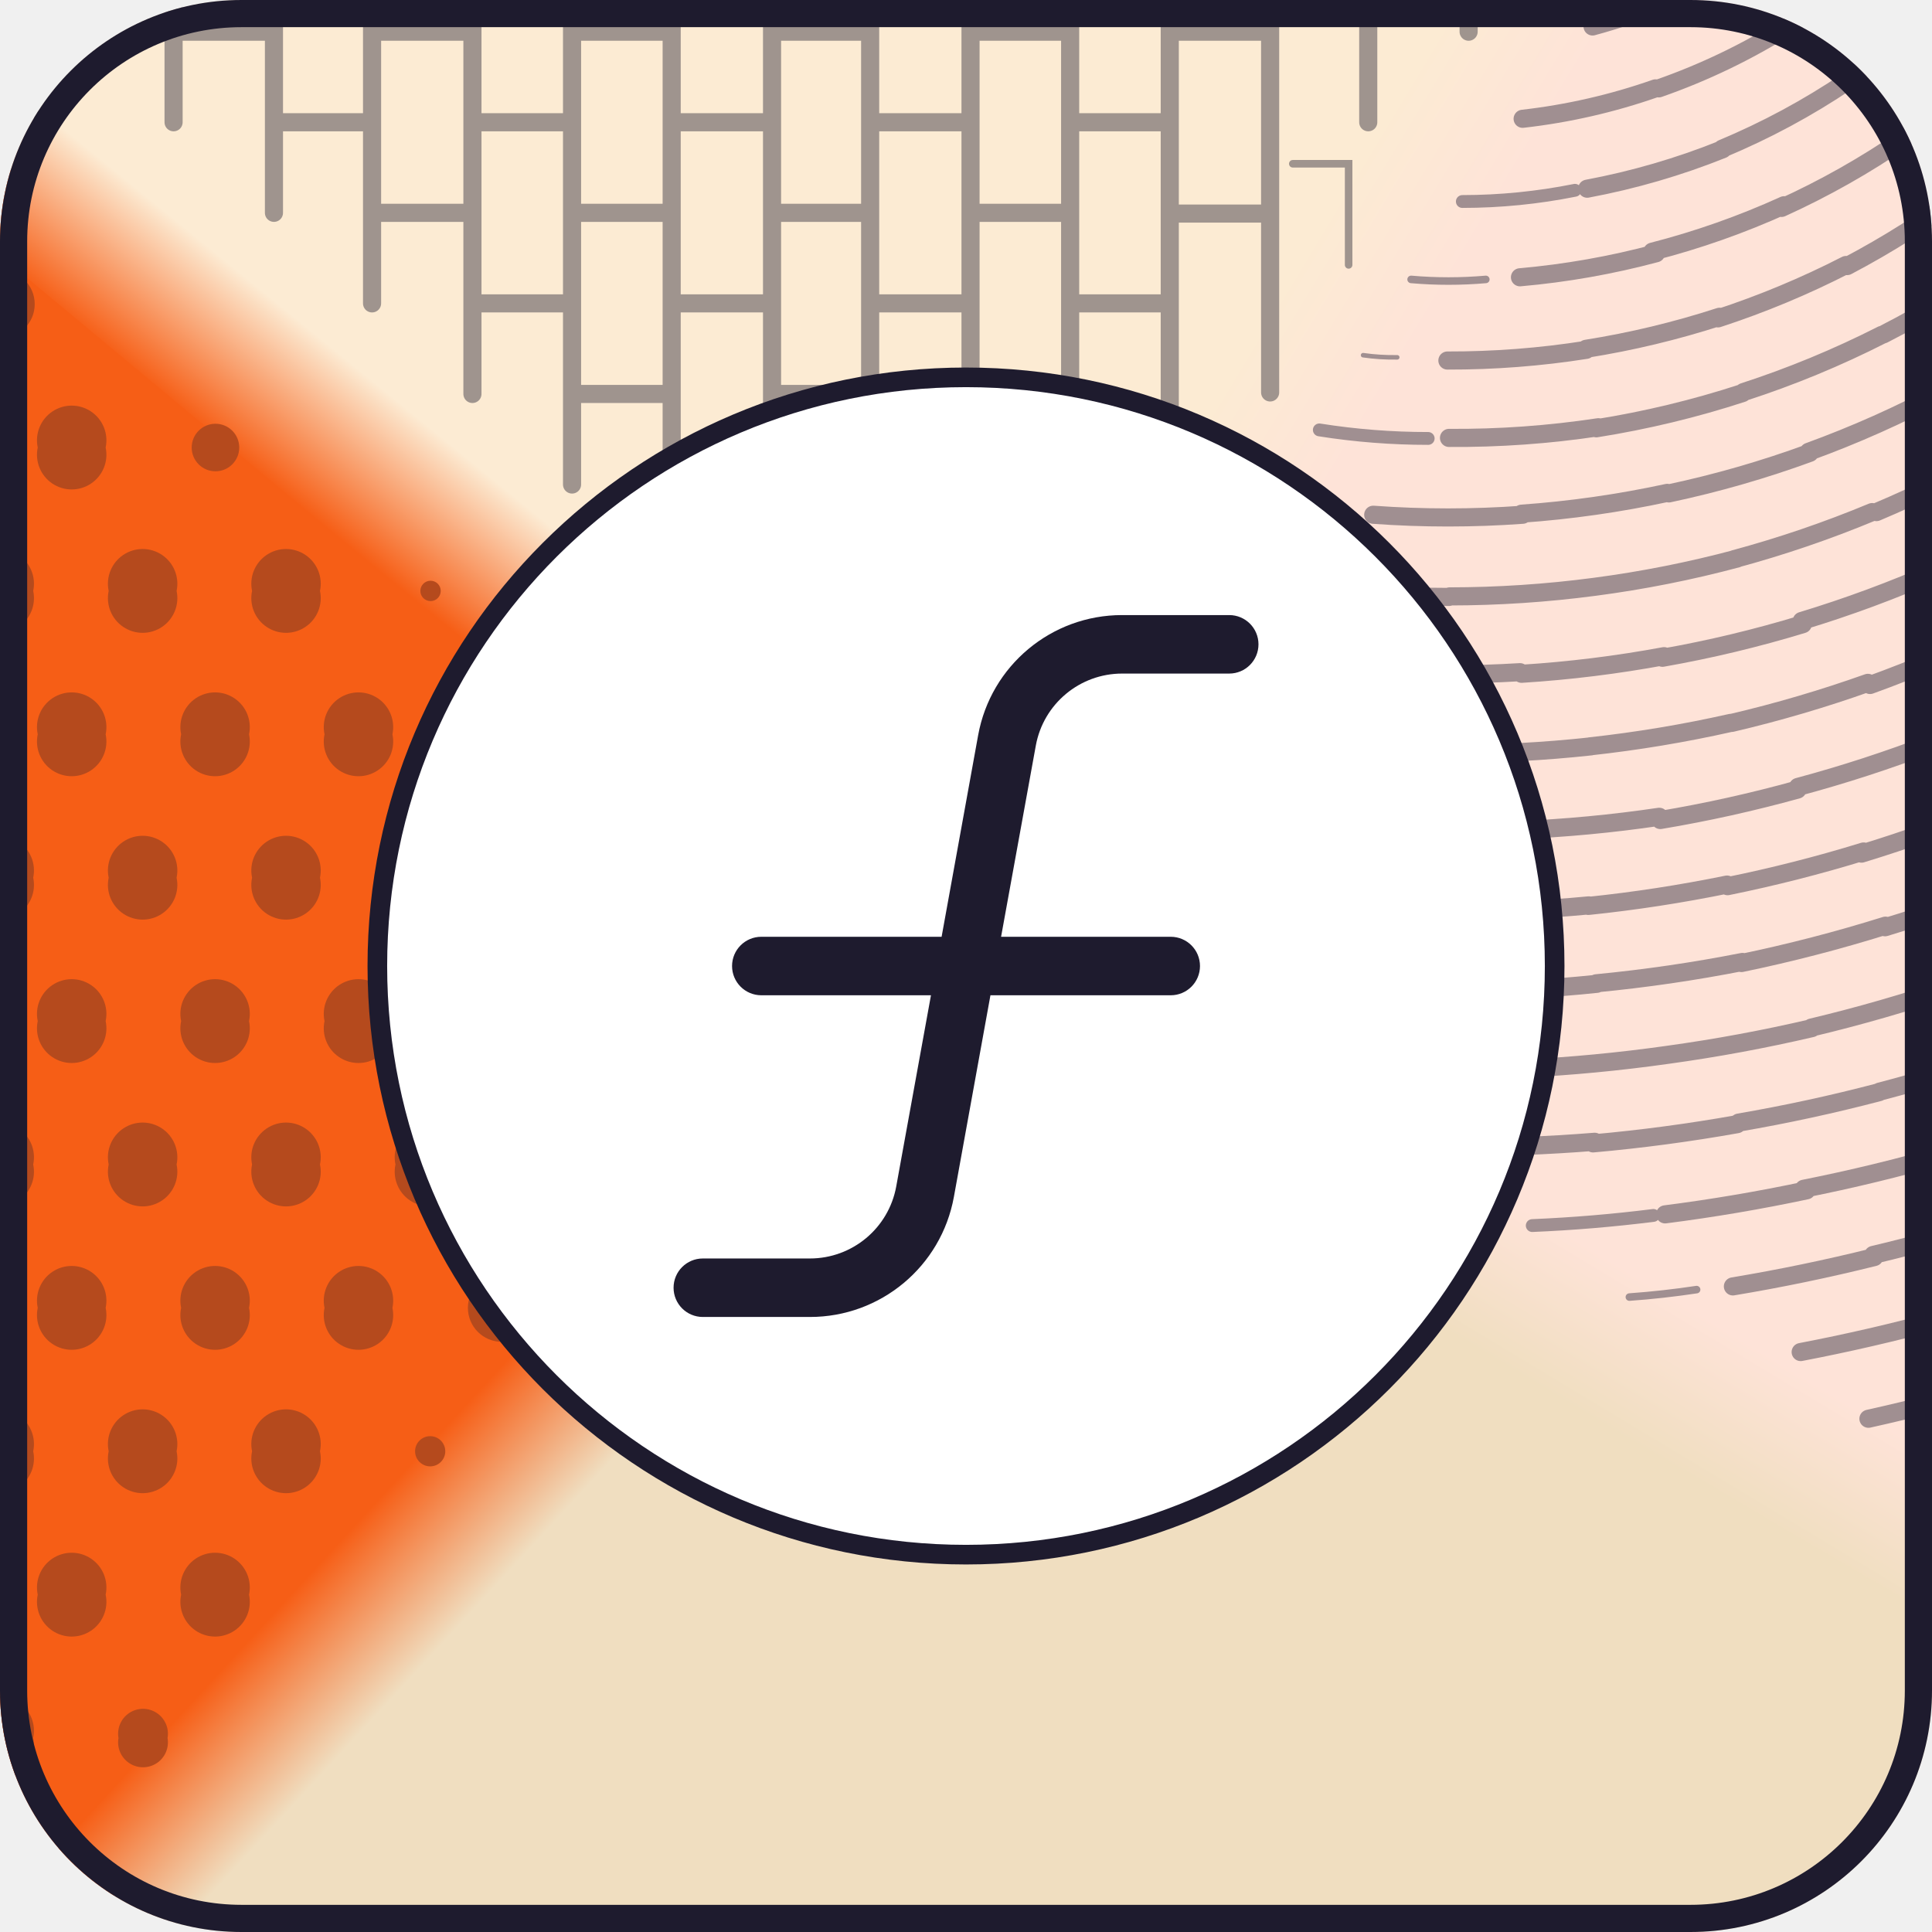
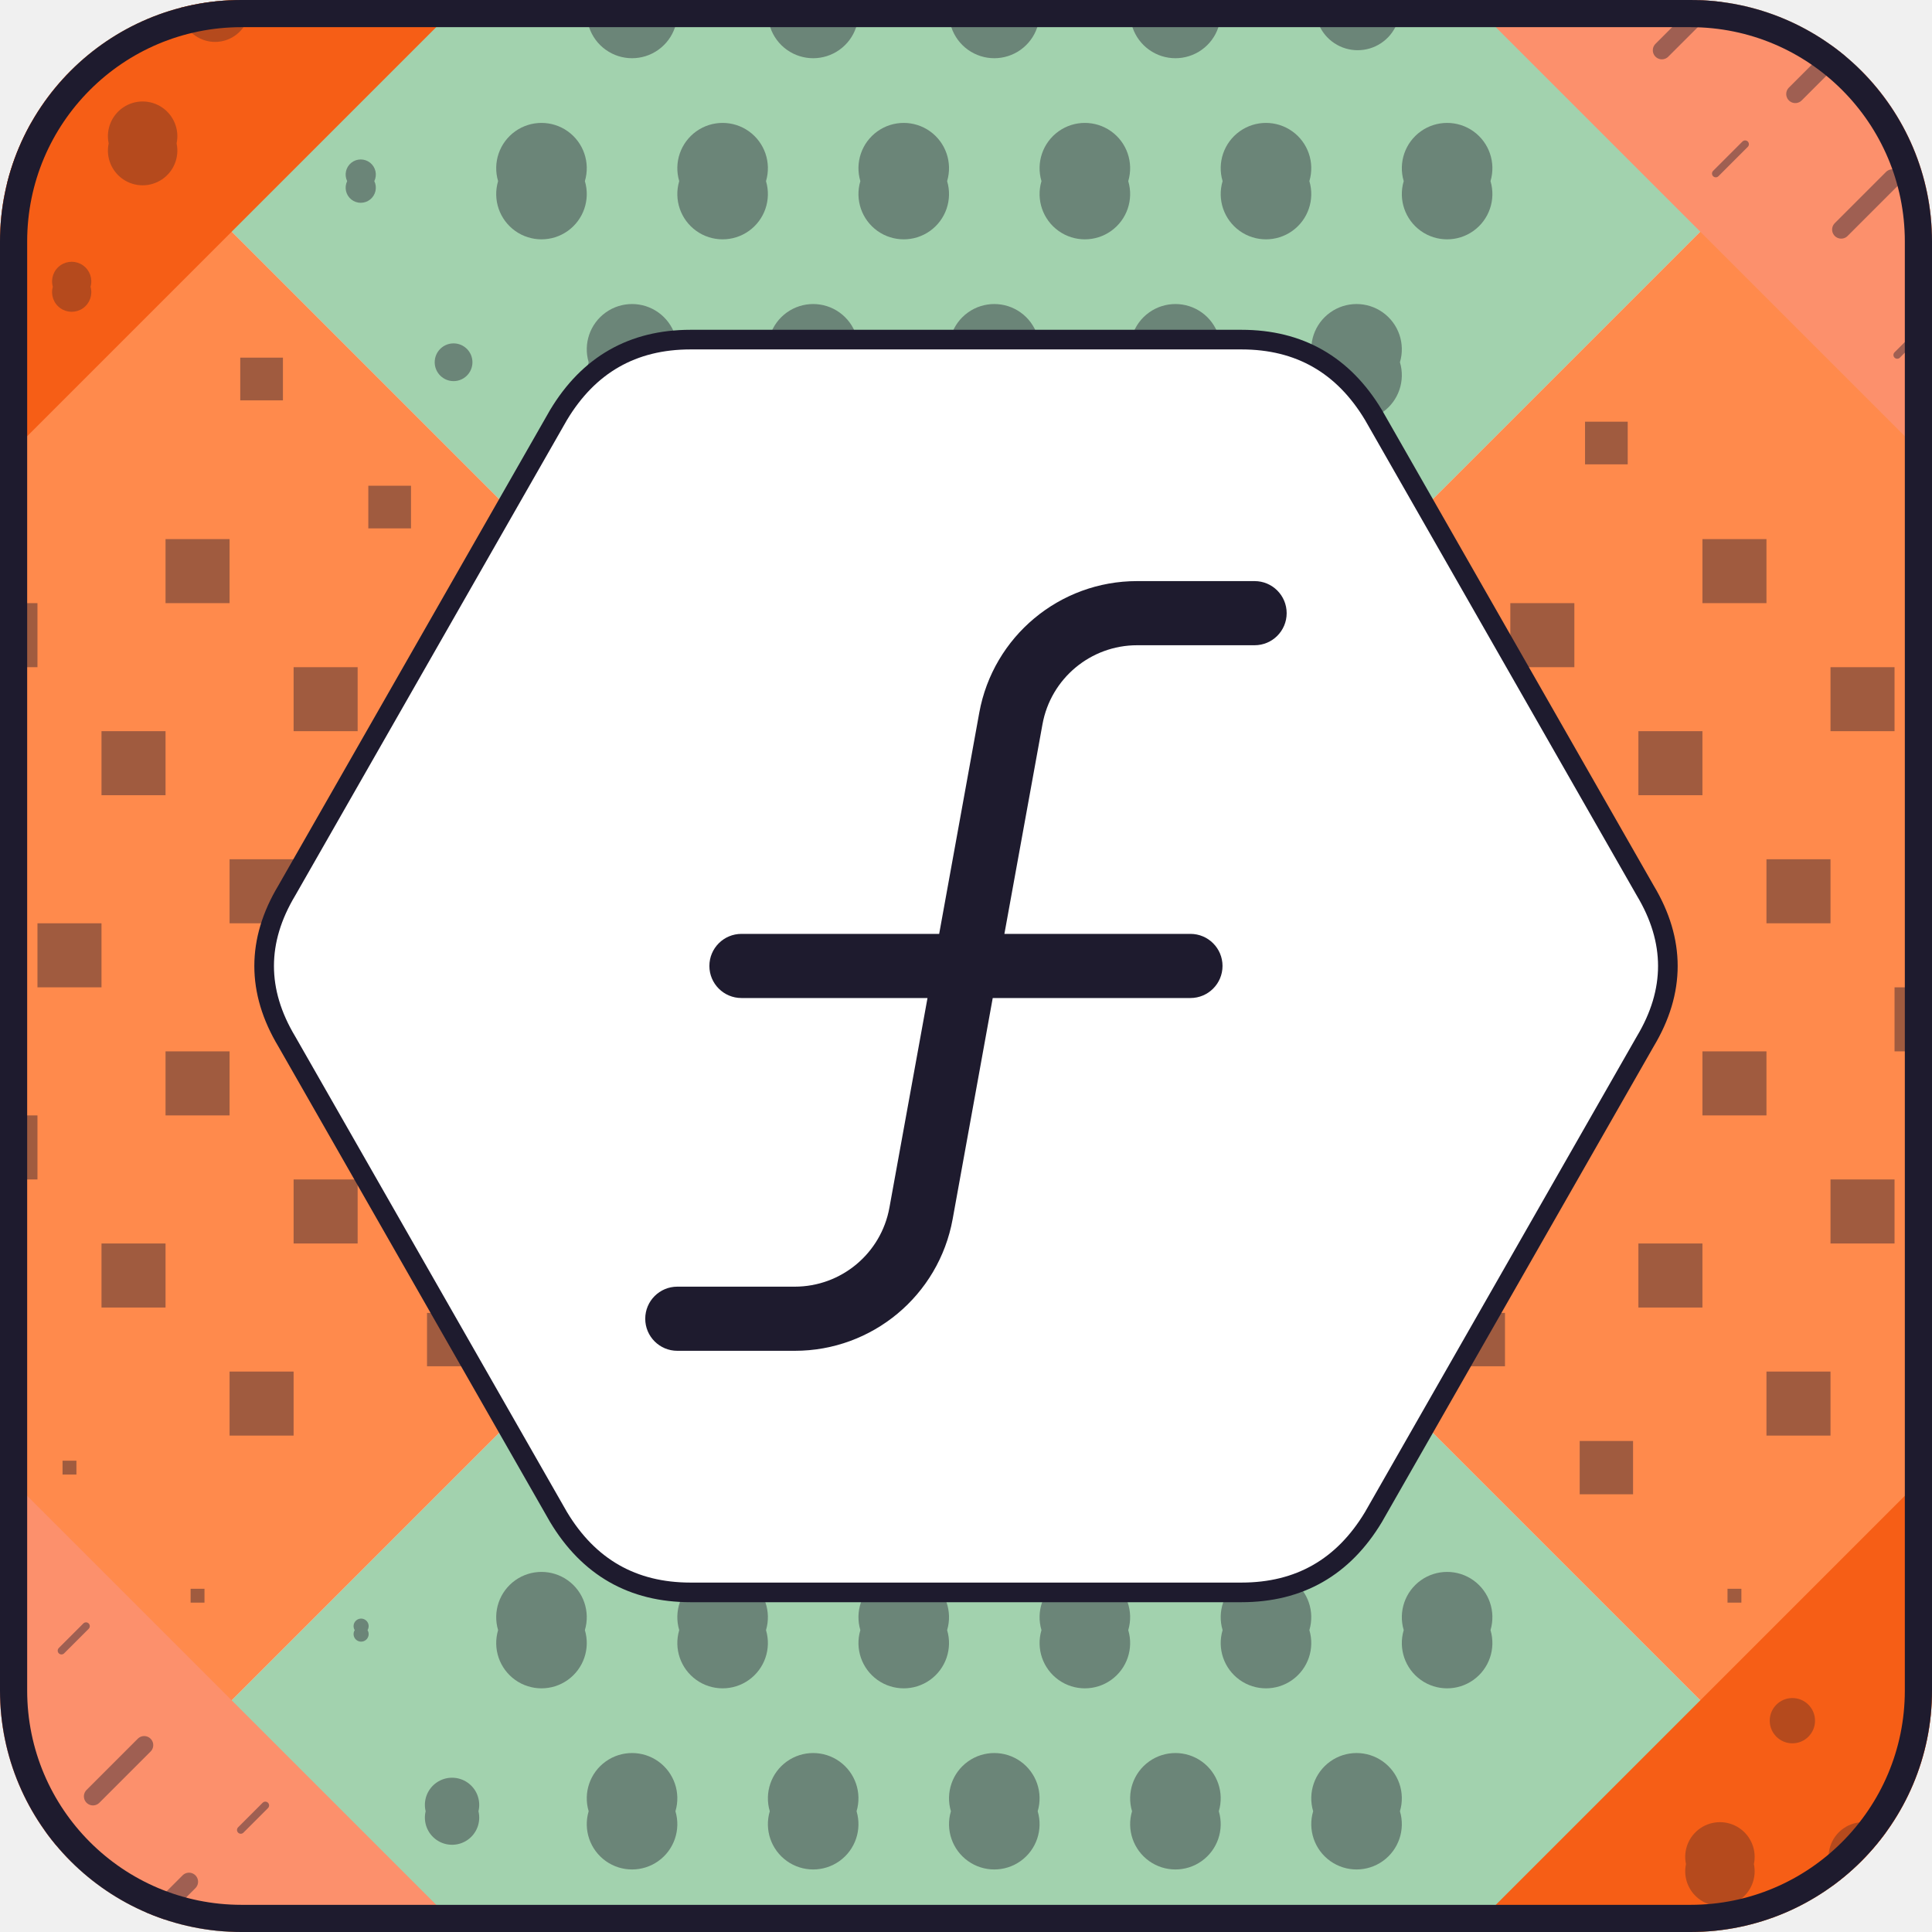
<svg xmlns="http://www.w3.org/2000/svg" viewBox="0 0 256 256" width="256" height="256" role="img">
  <defs>
-     <linearGradient id="tg0" gradientUnits="userSpaceOnUse" x1="157" y1="59" x2="173.6" y2="69">
-       <stop offset="0" stop-color="#FCEBD3" />
-       <stop offset="1" stop-color="#FEE3D8" />
-     </linearGradient>
-     <linearGradient id="tg1" gradientUnits="userSpaceOnUse" x1="197" y1="157" x2="187" y2="173.6">
-       <stop offset="0" stop-color="#FEE3D8" />
-       <stop offset="1" stop-color="#F0DEC0" />
-     </linearGradient>
-     <linearGradient id="tg2" gradientUnits="userSpaceOnUse" x1="76.4" y1="198.5" x2="62.3" y2="185.5">
-       <stop offset="0" stop-color="#F0DEC0" />
-       <stop offset="1" stop-color="#F65E16" />
-     </linearGradient>
-     <linearGradient id="tg3" gradientUnits="userSpaceOnUse" x1="58" y1="82" x2="70" y2="67.3">
-       <stop offset="0" stop-color="#F65E16" />
-       <stop offset="1" stop-color="#FCEBD3" />
-     </linearGradient>
    <clipPath id="tf">
      <rect width="256" height="256" rx="32.0" />
    </clipPath>
  </defs>
  <g clip-path="url(#tf)">
-     <path d="M128 128L202.7 0L256 0L256 202.7Z" fill="#FEE3D8" />
-     <path d="M128 128L256 202.7L256 256L10.7 256Z" fill="#F0DEC0" />
-     <path d="M128 128L10.7 256L0 256L0 21.3Z" fill="#F65E16" />
-     <path d="M128 128L0 21.3L0 0L202.7 0Z" fill="#FCEBD3" />
-     <path d="M119.7 123L199 -13L216 -3.5L136.3 133Z" fill="url(#tg0)" />
-     <path d="M133 119.7L269 199L259.5 216L123 136.3Z" fill="url(#tg1)" />
-     <path d="M135 134.5L11.3 269.6L-3 256.6L121 121.5Z" fill="url(#tg2)" />
-     <path d="M122 135.4L-13.5 22.6L-1 8L134 120.6Z" fill="url(#tg3)" />
-     <g transform="rotate(45 192 101.3)">
-       <path d="M146 -18.5a74 74 0 0 1 -2.5 19M143.7 0.7a74 74 0 0 1 -7.4 18M156.7 -18.5a84.6 84.6 0 0 1 -2 19M154.6 0.3a84.6 84.6 0 0 1 -6.3 18M148 18.6a80.6 80.6 0 0 1 -9.6 15.3M167 -18.5a95 95 0 0 1 -2 18.5M165.3 0a95 95 0 0 1 -5.4 18M160 18a95 95 0 0 1 -9 16.4M177.6 -18.5a105.5 105.5 0 0 1 -1.6 18.3M176 0a105.5 105.5 0 0 1 -5 18M171 17.5a105.5 105.5 0 0 1 -8 16.7M163.5 34a105.5 105.5 0 0 1 -10.5 15M188 -18.5a116 116 0 0 1 -1.4 18M186.6 -0.4a116 116 0 0 1 -4 17.7M182.4 17.3a116 116 0 0 1 -7 17M175.4 34a116 116 0 0 1 -9.5 15.5M166 49.6a116 116 0 0 1 -12 14M197 1a126.4 126.4 0 0 1 -4.6 19.3M192.3 20.5a126.4 126.4 0 0 1 -7.6 18.3M184.7 39a126.4 126.4 0 0 1 -10.4 17M174.4 55.7a126.4 126.4 0 0 1 -13 15M207.6 1a137 137 0 0 1 -4 19M203.4 20a137 137 0 0 1 -7 18.3M196.6 38.3a137 137 0 0 1 -9.4 17M187 55.4a137 137 0 0 1 -11.7 15.6M175.5 71a137 137 0 0 1 -14 14M214.4 19.6a147.2 147.2 0 0 1 -6 18M208 38a147.2 147.2 0 0 1 -8.5 17.3M199.7 55a147.2 147.2 0 0 1 -10.7 16M189 71a147.2 147.2 0 0 1 -12.7 14.5M176.3 85.6a147.2 147.2 0 0 1 -14.5 12.7M225.3 19a157.7 157.7 0 0 1 -5.7 18M219.6 37.4a157.7 157.7 0 0 1 -8 17.4M212 55a157.7 157.7 0 0 1 -10 16.3M202 71a157.7 157.7 0 0 1 -11.7 15M190 86a157.7 157.7 0 0 1 -13.5 13.5M231 37a168 168 0 0 1 -7 17.4M223.6 54.4a168 168 0 0 1 -9 16.5M214.5 71a168 168 0 0 1 -11 15.4M203.6 86.3a168 168 0 0 1 -12.6 14M242 36.7a178.6 178.6 0 0 1 -6.7 17.5M235.3 54a178.6 178.6 0 0 1 -8.5 16.7M227 71a178.6 178.6 0 0 1 -10 15.7M216.6 86.5a178.6 178.6 0 0 1 -12 14.5M205 101a178.6 178.6 0 0 1 -13 13M247 54a189 189 0 0 1 -8 17M239 70.6a189 189 0 0 1 -9.5 16M229.3 86.5a189 189 0 0 1 -11 15M218.3 101.4a189 189 0 0 1 -12.5 13.7M256.5 58a199.5 199.5 0 0 1 -8.4 17.7M248 75.5a199.5 199.5 0 0 1 -10 17M238 92.3a199.5 199.5 0 0 1 -11.7 15.7M226.4 108a199.5 199.5 0 0 1 -13 14.5M268 57.3a210 210 0 0 1 -8 17.7M260 75a210 210 0 0 1 -9.4 17M250.7 92a210 210 0 0 1 -11 16M239.7 108a210 210 0 0 1 -12.4 15M227.3 123a210 210 0 0 1 -13.7 13.7M272 74.6a220.4 220.4 0 0 1 -9 17M263 91.7a220.4 220.4 0 0 1 -10.3 16M252.7 108a220.4 220.4 0 0 1 -11.7 15.3M241 123a220.4 220.4 0 0 1 -13 14M283.6 74a231 231 0 0 1 -8.4 17M275 91.4a231 231 0 0 1 -10 16.4M265.4 107.7a231 231 0 0 1 -11 15.5M287 91a241.3 241.3 0 0 1 -9.3 16.5M278 107.6a241.3 241.3 0 0 1 -10.5 16M299 90.7a251.7 251.7 0 0 1 -9 16.6M290 107.4a251.7 251.7 0 0 1 -10 16M302 107.3a257.5 257.5 0 0 1 -9.4 16" fill="none" stroke="#A08F91" stroke-width="2.4" stroke-linecap="round" />
-       <path d="M132 3a49 49 0 0 1 -7 13.7M150 35.7a76 76 0 0 1 -9.5 11.6M159.5 72.7a92 92 0 0 1 -11 9.4M253.4 124.4a194 194 0 0 1 -10.4 12.3M313.6 108a231.3 231.3 0 0 1 -7.7 14M323 113a236.6 236.6 0 0 1 -8 14" fill="none" stroke="#A08F91" stroke-width="1.7" stroke-linecap="round" />
-       <path d="M150 52.4a57 57 0 0 1 -7 7M157 89a48.3 48.3 0 0 1 -5.5 4M264.4 127.3a115 115 0 0 1 -5.6 7" fill="none" stroke="#A08F91" stroke-width="1" stroke-linecap="round" />
-       <path d="M149 68a28.6 28.6 0 0 1 -3.4 3" fill="none" stroke="#A08F91" stroke-width="0.6" stroke-linecap="round" />
+     <path d="M0 0L256 0L128 128ZM256 256L0 256L128 128Z" fill="#A2D2AE" />
+     <path d="M256 0L256 256L128 128ZM0 256L0 0L128 128Z" fill="#FF8A4C" />
+     <path d="M0 0L61.4 0L0 61.4ZM256 256L194.6 256L256 194.6Z" fill="#F65E16" />
+     <path d="M256 0L256 61.4L194.6 0ZM0 256L0 194.6L61.4 256Z" fill="#FC906C" />
+     <path d="M78 0a6 6 0 1 0 11.5 0a6 6 0 1 0 -11.5 0M102 0a6 6 0 1 0 11.5 0a6 6 0 1 0 -11.5 0M126 0a6 6 0 1 0 11.5 0a6 6 0 1 0 -11.5 0M150 0a6 6 0 1 0 11.5 0a6 6 0 1 0 -11.5 0M174.4 0a5.6 5.6 0 1 0 11 0a5.6 5.6 0 1 0 -11 0M46 24a2 2 0 1 0 3.6 0a2 2 0 1 0 -3.6 0M66 24a6 6 0 1 0 11.5 0a6 6 0 1 0 -11.5 0M90 24a6 6 0 1 0 11.5 0a6 6 0 1 0 -11.5 0M114 24a6 6 0 1 0 11.5 0a6 6 0 1 0 -11.5 0M138 24a6 6 0 1 0 11.5 0a6 6 0 1 0 -11.5 0M162 24a6 6 0 1 0 11.5 0a6 6 0 1 0 -11.5 0M186 24a6 6 0 1 0 11.5 0a6 6 0 1 0 -11.5 0M57.6 48a2.4 2.4 0 1 0 5 0a2.4 2.4 0 1 0 -5 0M78 48a6 6 0 1 0 11.5 0a6 6 0 1 0 -11.5 0M102 48a6 6 0 1 0 11.5 0a6 6 0 1 0 -11.5 0M126 48a6 6 0 1 0 11.5 0a6 6 0 1 0 -11.5 0M150 48a6 6 0 1 0 11.5 0a6 6 0 1 0 -11.5 0M174 48a6 6 0 1 0 11.5 0a6 6 0 1 0 -11.5 0M164 72a4 4 0 1 0 8.4 0a4 4 0 1 0 -8.4 0M78.5 192a5.5 5.5 0 1 0 11 0a5.5 5.5 0 1 0 -11 0M150 192a6 6 0 1 0 11.5 0a6 6 0 1 0 -11.5 0M177.6 192a2.4 2.4 0 1 0 5 0a2.4 2.4 0 1 0 -5 0M47 216a1 1 0 1 0 1.7 0a1 1 0 1 0 -1.7 0M66 216a6 6 0 1 0 11.5 0a6 6 0 1 0 -11.5 0M90 216a6 6 0 1 0 11.5 0a6 6 0 1 0 -11.5 0M114 216a6 6 0 1 0 11.5 0a6 6 0 1 0 -11.5 0M138 216a6 6 0 1 0 11.5 0a6 6 0 1 0 -11.5 0M162 216a6 6 0 1 0 11.5 0a6 6 0 1 0 -11.5 0M186 216a6 6 0 1 0 11.5 0a6 6 0 1 0 -11.5 0M56.4 240a3.6 3.6 0 1 0 7 0a3.6 3.6 0 1 0 -7 0M78 240a6 6 0 1 0 11.5 0a6 6 0 1 0 -11.5 0M102 240a6 6 0 1 0 11.5 0a6 6 0 1 0 -11.5 0M126 240a6 6 0 1 0 11.5 0a6 6 0 1 0 -11.5 0M150 240a6 6 0 1 0 11.5 0a6 6 0 1 0 -11.5 0M174 240a6 6 0 1 0 11.5 0a6 6 0 1 0 -11.5 0" fill="#6B8578" />
+     <g transform="rotate(45 128 128)">
+       <path d="M175 -6l1 1l-1 1l-1 -1ZM139 15l4 4l-4 4l-4 -4ZM163 13l6 6l-6 6l-6 -6ZM187 13l6 6l-6 6l-6 -6ZM151 37l6 6l-6 6l-6 -6ZM175 37l6 6l-6 6l-6 -6ZM199 37l6 6l-6 6l-6 -6ZM223 37l6 6l-6 6l-6 -6ZM163 61l6 6l-6 6l-6 -6ZM187 61l6 6l-6 6l-6 -6ZM211 61l6 6l-6 6l-6 -6ZM235 61l6 6l-6 6l-6 -6ZM199 85l6 6l-6 6l-6 -6ZM223 85l6 6l-6 6l-6 -6ZM247 85l6 6l-6 6l-6 -6ZM211 110l5 5l-5 5l-5 -5ZM235 110l5 5l-5 5l-5 -5ZM259 113.7l1.3 1.3l-1.3 1.3l-1.3 -1.3ZM7 135l4 4l-4 4l-4 -4ZM31 135l4 4l-4 4l-4 -4ZM55 135l4 4l-4 4l-4 -4ZM19 157l6 6l-6 6l-6 -6ZM43 157l6 6l-6 6l-6 -6ZM67 157l6 6l-6 6l-6 -6ZM7 181l6 6l-6 6l-6 -6ZM31 181l6 6l-6 6l-6 -6ZM55 181l6 6l-6 6l-6 -6ZM79 181l6 6l-6 6l-6 -6ZM43 205l6 6l-6 6l-6 -6ZM67 205l6 6l-6 6l-6 -6ZM91 205l6 6l-6 6l-6 -6ZM115 206l5 5l-5 5l-5 -5ZM55 229l6 6l-6 6l-6 -6ZM79 229l6 6l-6 6l-6 -6ZM103 229l6 6l-6 6l-6 -6ZM91 257.7l1.3 1.3l-1.3 1.3l-1.3 -1.3ZM115 257.7l1.3 1.3l-1.3 1.3l-1.3 -1.3Z" fill="#A05B3F" />
    </g>
-     <path d="M-12 21.3a2.4 2.4 0 1 0 5 0a2.4 2.4 0 1 0 -5 0M-4.4 40.3a4.4 4.4 0 1 0 9 0a4.4 4.4 0 1 0 -9 0M-14 59.3a4.6 4.6 0 1 0 9 0a4.6 4.6 0 1 0 -9 0M5 59.3a4.6 4.6 0 1 0 9 0a4.6 4.6 0 1 0 -9 0M25.4 59.3a3 3 0 1 0 6.3 0a3 3 0 1 0 -6.3 0M-4.6 78.3a4.6 4.6 0 1 0 9 0a4.6 4.6 0 1 0 -9 0M14.4 78.3a4.6 4.6 0 1 0 9 0a4.6 4.6 0 1 0 -9 0M33.4 78.3a4.6 4.6 0 1 0 9 0a4.6 4.6 0 1 0 -9 0M55.7 78.3a1.3 1.3 0 1 0 2.7 0a1.3 1.3 0 1 0 -2.7 0M-14 97.3a4.6 4.6 0 1 0 9 0a4.6 4.6 0 1 0 -9 0M5 97.3a4.6 4.6 0 1 0 9 0a4.6 4.6 0 1 0 -9 0M24 97.3a4.6 4.6 0 1 0 9 0a4.6 4.6 0 1 0 -9 0M43 97.3a4.6 4.6 0 1 0 9 0a4.6 4.6 0 1 0 -9 0M62 97.3a4.6 4.6 0 1 0 9 0a4.6 4.6 0 1 0 -9 0M-4.6 116.3a4.6 4.6 0 1 0 9 0a4.6 4.6 0 1 0 -9 0M14.4 116.3a4.6 4.6 0 1 0 9 0a4.6 4.6 0 1 0 -9 0M33.4 116.3a4.6 4.6 0 1 0 9 0a4.6 4.6 0 1 0 -9 0M52.4 116.3a4.6 4.6 0 1 0 9 0a4.6 4.6 0 1 0 -9 0M-14 135.3a4.6 4.6 0 1 0 9 0a4.6 4.6 0 1 0 -9 0M5 135.3a4.6 4.6 0 1 0 9 0a4.6 4.6 0 1 0 -9 0M24 135.3a4.6 4.6 0 1 0 9 0a4.6 4.6 0 1 0 -9 0M43 135.3a4.6 4.6 0 1 0 9 0a4.6 4.6 0 1 0 -9 0M-4.6 154.3a4.6 4.6 0 1 0 9 0a4.6 4.6 0 1 0 -9 0M14.4 154.3a4.6 4.6 0 1 0 9 0a4.6 4.6 0 1 0 -9 0M33.4 154.3a4.6 4.6 0 1 0 9 0a4.6 4.6 0 1 0 -9 0M52.4 154.3a4.6 4.6 0 1 0 9 0a4.6 4.6 0 1 0 -9 0M-14 173.3a4.6 4.6 0 1 0 9 0a4.6 4.6 0 1 0 -9 0M5 173.3a4.6 4.6 0 1 0 9 0a4.6 4.6 0 1 0 -9 0M24 173.3a4.6 4.6 0 1 0 9 0a4.6 4.6 0 1 0 -9 0M43 173.3a4.6 4.6 0 1 0 9 0a4.6 4.6 0 1 0 -9 0M62 173.3a4.4 4.4 0 1 0 9 0a4.4 4.4 0 1 0 -9 0M-4.6 192.3a4.6 4.6 0 1 0 9 0a4.6 4.6 0 1 0 -9 0M14.4 192.3a4.6 4.6 0 1 0 9 0a4.6 4.6 0 1 0 -9 0M33.4 192.3a4.6 4.6 0 1 0 9 0a4.6 4.6 0 1 0 -9 0M55 192.3a2 2 0 1 0 4 0a2 2 0 1 0 -4 0M-14 211.3a4.6 4.6 0 1 0 9 0a4.6 4.6 0 1 0 -9 0M5 211.3a4.6 4.6 0 1 0 9 0a4.6 4.6 0 1 0 -9 0M24 211.3a4.6 4.6 0 1 0 9 0a4.6 4.6 0 1 0 -9 0M-4.6 230.3a4.6 4.6 0 1 0 9 0a4.6 4.6 0 1 0 -9 0M15.7 230.3a3.3 3.3 0 1 0 6.5 0a3.3 3.3 0 1 0 -6.5 0M-14 249.3a4.6 4.6 0 1 0 9 0a4.6 4.6 0 1 0 -9 0" fill="#B54A1D" />
-     <g transform="rotate(90 101.3 64)">
-       <path d="M17.5 -16.3l0 -13l24 0M29.5 -3l0 -13l24 0M17.5 10l0 -13l24 0M41.5 10l0 -13l24 0M65.6 10l0 -13l23.7 0M29.5 23.3l0 -13l24 0M53.5 23.3l0 -13l24 0M77.5 23.3l0 -13l24 0M17.5 36.5l0 -13l24 0M41.5 36.5l0 -13l24 0M65.5 36.5l0 -13l24 0M89.5 36.5l0 -13l24 0M29.5 49.7l0 -13l24 0M53.5 49.7l0 -13l24 0M77.5 49.7l0 -13l24 0M17.5 63l0 -13l24 0M41.5 63l0 -13l24 0M65.5 63l0 -13l24 0M89.5 63l0 -13l24 0M29.5 76l0 -13l24 0M53.5 76l0 -13l24 0M77.5 76l0 -13l24 0M17.5 89.3l0 -13l24 0M41.5 89.3l0 -13l24 0M65.5 89.3l0 -13l24 0M89.5 89.3l0 -13l24 0M29.5 102.5l0 -13l24 0M53.5 102.5l0 -13l24 0M77.5 102.5l0 -13l24 0M17.5 115.7l0 -13l24 0M41.5 115.7l0 -13l24 0M65.5 115.7l0 -13l24 0M29.5 129l0 -13l24 0M53.5 129l0 -13l24 0M17.5 142l0 -13l24 0M41.5 142l0 -13l24 0M29.5 155.3l0 -13l24 0M17.5 168.5l0 -13l24 0M29.5 181.7l0 -13l24 0" fill="none" stroke="#9F948E" stroke-width="2.4" stroke-linecap="round" />
-       <path d="M59 -6l0 -7.4l13.4 0" fill="none" stroke="#9F948E" stroke-width="1" stroke-linecap="round" />
-       <path d="M51 163l0 -2.5l4.6 0" fill="none" stroke="#9F948E" stroke-width="0.6" stroke-linecap="round" />
+     <path d="M5 0a4.6 4.6 0 1 0 9 0a4.6 4.6 0 1 0 -9 0M24 0a4.6 4.6 0 1 0 9 0a4.6 4.6 0 1 0 -9 0M45 0a2.6 2.6 0 1 0 5 0a2.6 2.6 0 1 0 -5 0M-4.6 19a4.6 4.6 0 1 0 9 0a4.6 4.6 0 1 0 -9 0M14.4 19a4.6 4.6 0 1 0 9 0a4.6 4.6 0 1 0 -9 0M7 38a2.6 2.6 0 1 0 5 0a2.6 2.6 0 1 0 -5 0M234.5 228a3 3 0 1 0 6 0a3 3 0 1 0 -6 0M223.4 247a4.6 4.6 0 1 0 9 0a4.6 4.6 0 1 0 -9 0M242.4 247a4.6 4.6 0 1 0 9 0a4.6 4.6 0 1 0 -9 0" fill="#B54A1D" />
+     <g transform="rotate(135 128 128)">
+       <path d="M-32.6 115l9.6 0M286.6 115l9.6 0M-41 132l9.6 0M278 132l9.6 0M295 132l9.6 0M-32.6 148.6l9.6 0" fill="none" stroke="#9F5F52" stroke-width="2.4" stroke-linecap="round" />
+       <path d="M-22 98l5.5 0M272.3 115l4.6 0M-22 132l5.5 0M272.3 148.6l4.6 0" fill="none" stroke="#9F5F52" stroke-width="1" stroke-linecap="round" />
    </g>
  </g>
-   <circle cx="128" cy="128" r="78" fill="#FFFFFF" stroke="#1E1B2E" stroke-width="2.6" stroke-linejoin="round" />
-   <g transform="translate(66 66) scale(0.4844)">
+   <path d="M218 118Q224 128 218 138L182 201Q176 211 164.5 211L91.5 211Q80 211 74 201L38 138Q32 128 38 118L74 55Q80 45 91.5 45L164.5 45Q176 45 182 55Z" fill="#FFFFFF" stroke="#1E1B2E" stroke-width="2.6" stroke-linejoin="round" />
+   <g transform="translate(60 60) scale(0.5312)">
    <path d="M208,40a8,8,0,0,1-8,8H170.71a24,24,0,0,0-23.62,19.71L137.59,120H184a8,8,0,0,1,0,16H134.68l-10,55.16A40,40,0,0,1,85.29,224H56a8,8,0,0,1,0-16H85.29a24,24,0,0,0,23.62-19.71l9.5-52.29H72a8,8,0,0,1,0-16h49.32l10-55.16A40,40,0,0,1,170.71,32H200A8,8,0,0,1,208,40Z" fill="#1E1B2E" />
  </g>
  <rect x="1.8" y="1.8" width="252.4" height="252.4" rx="30.2" fill="none" stroke="#1E1B2E" stroke-width="3.6" />
</svg>
